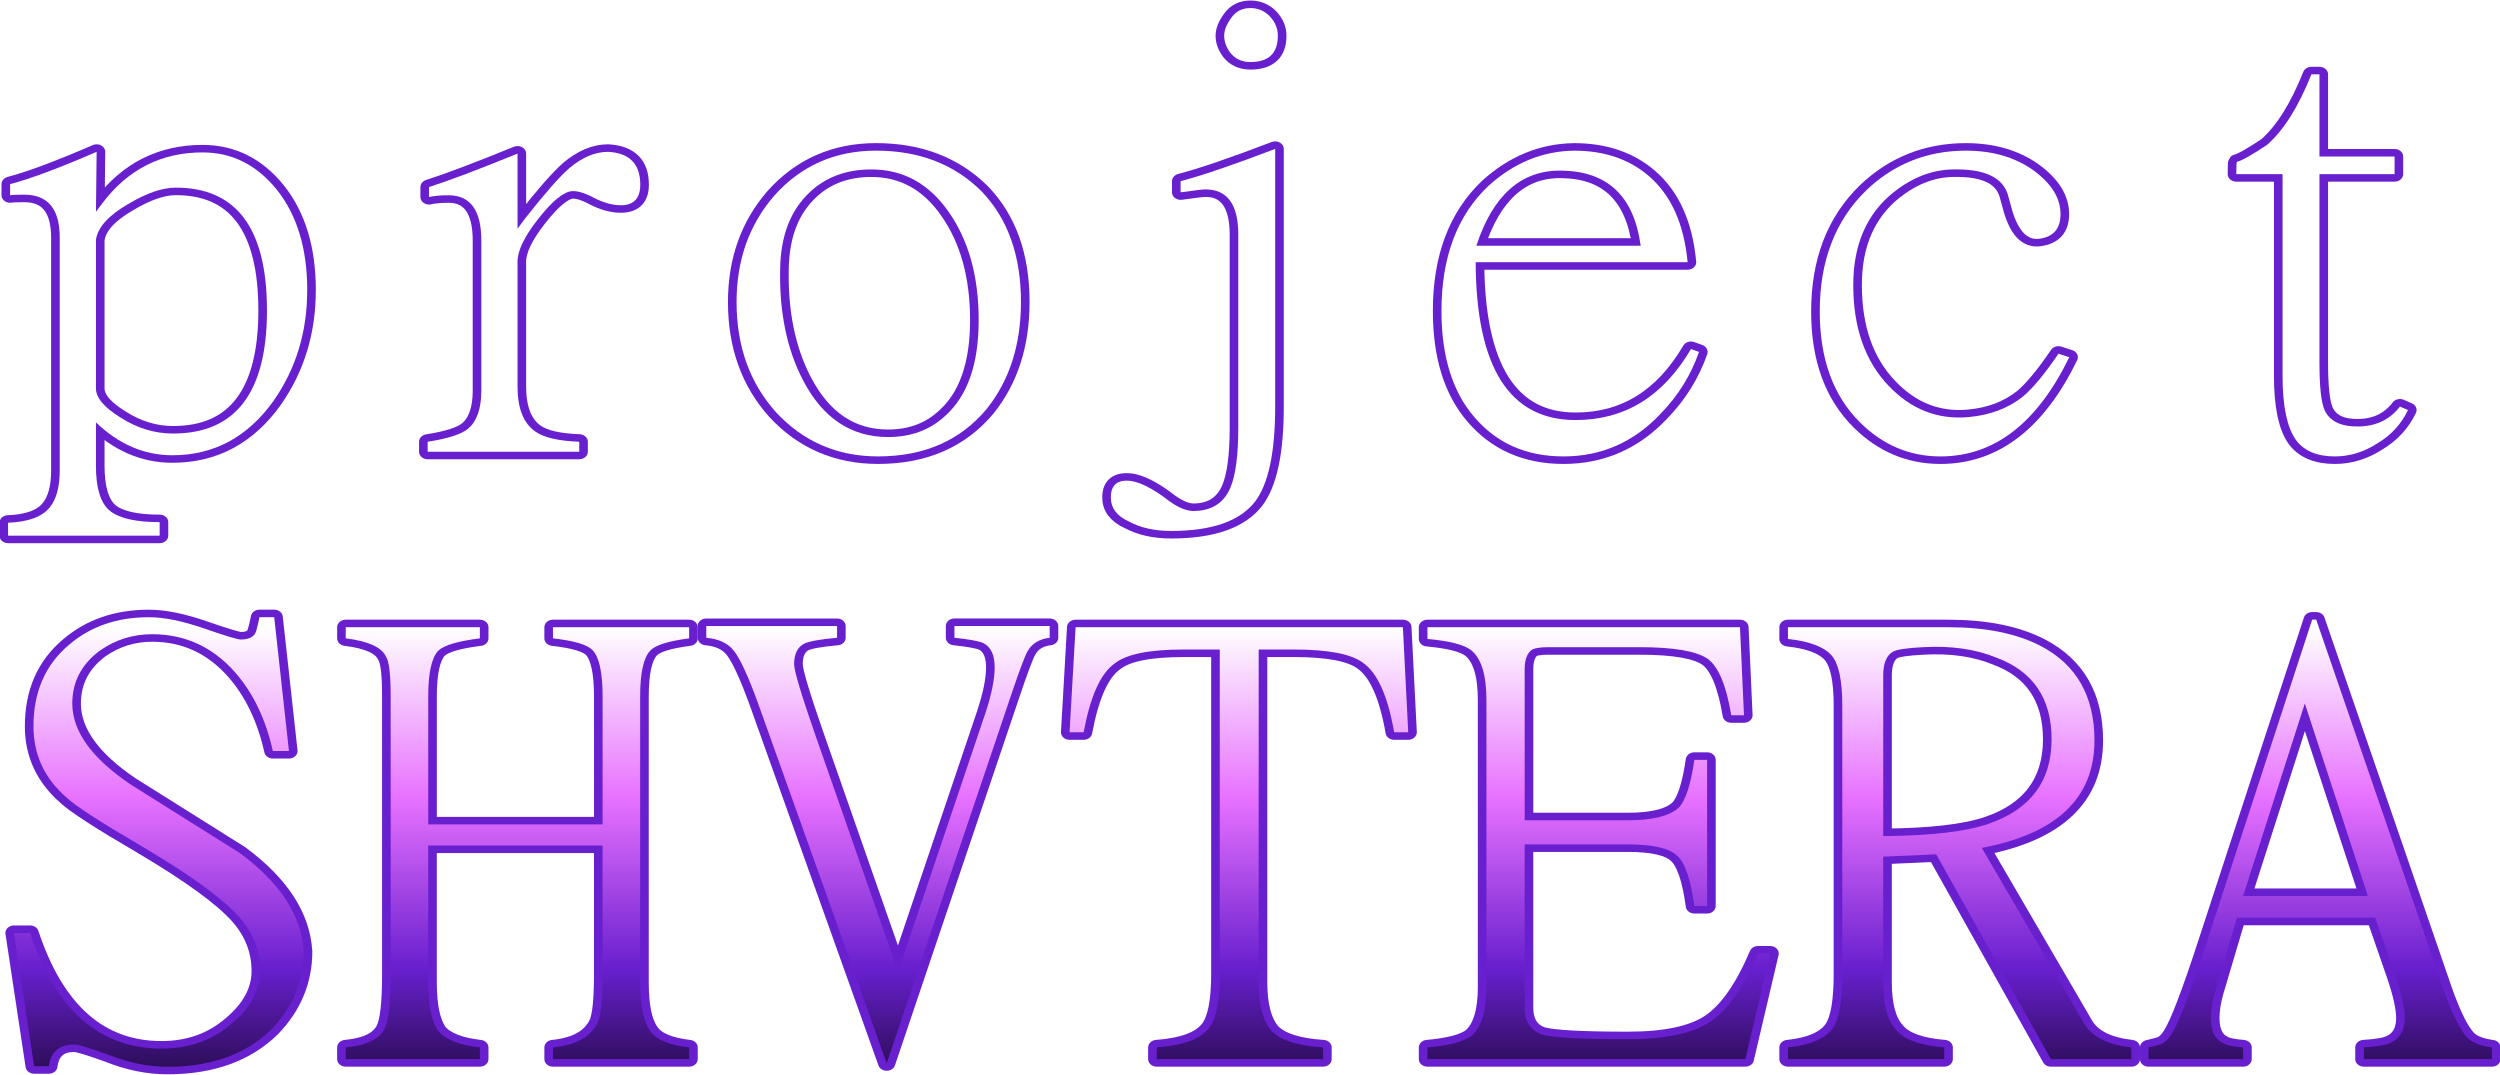
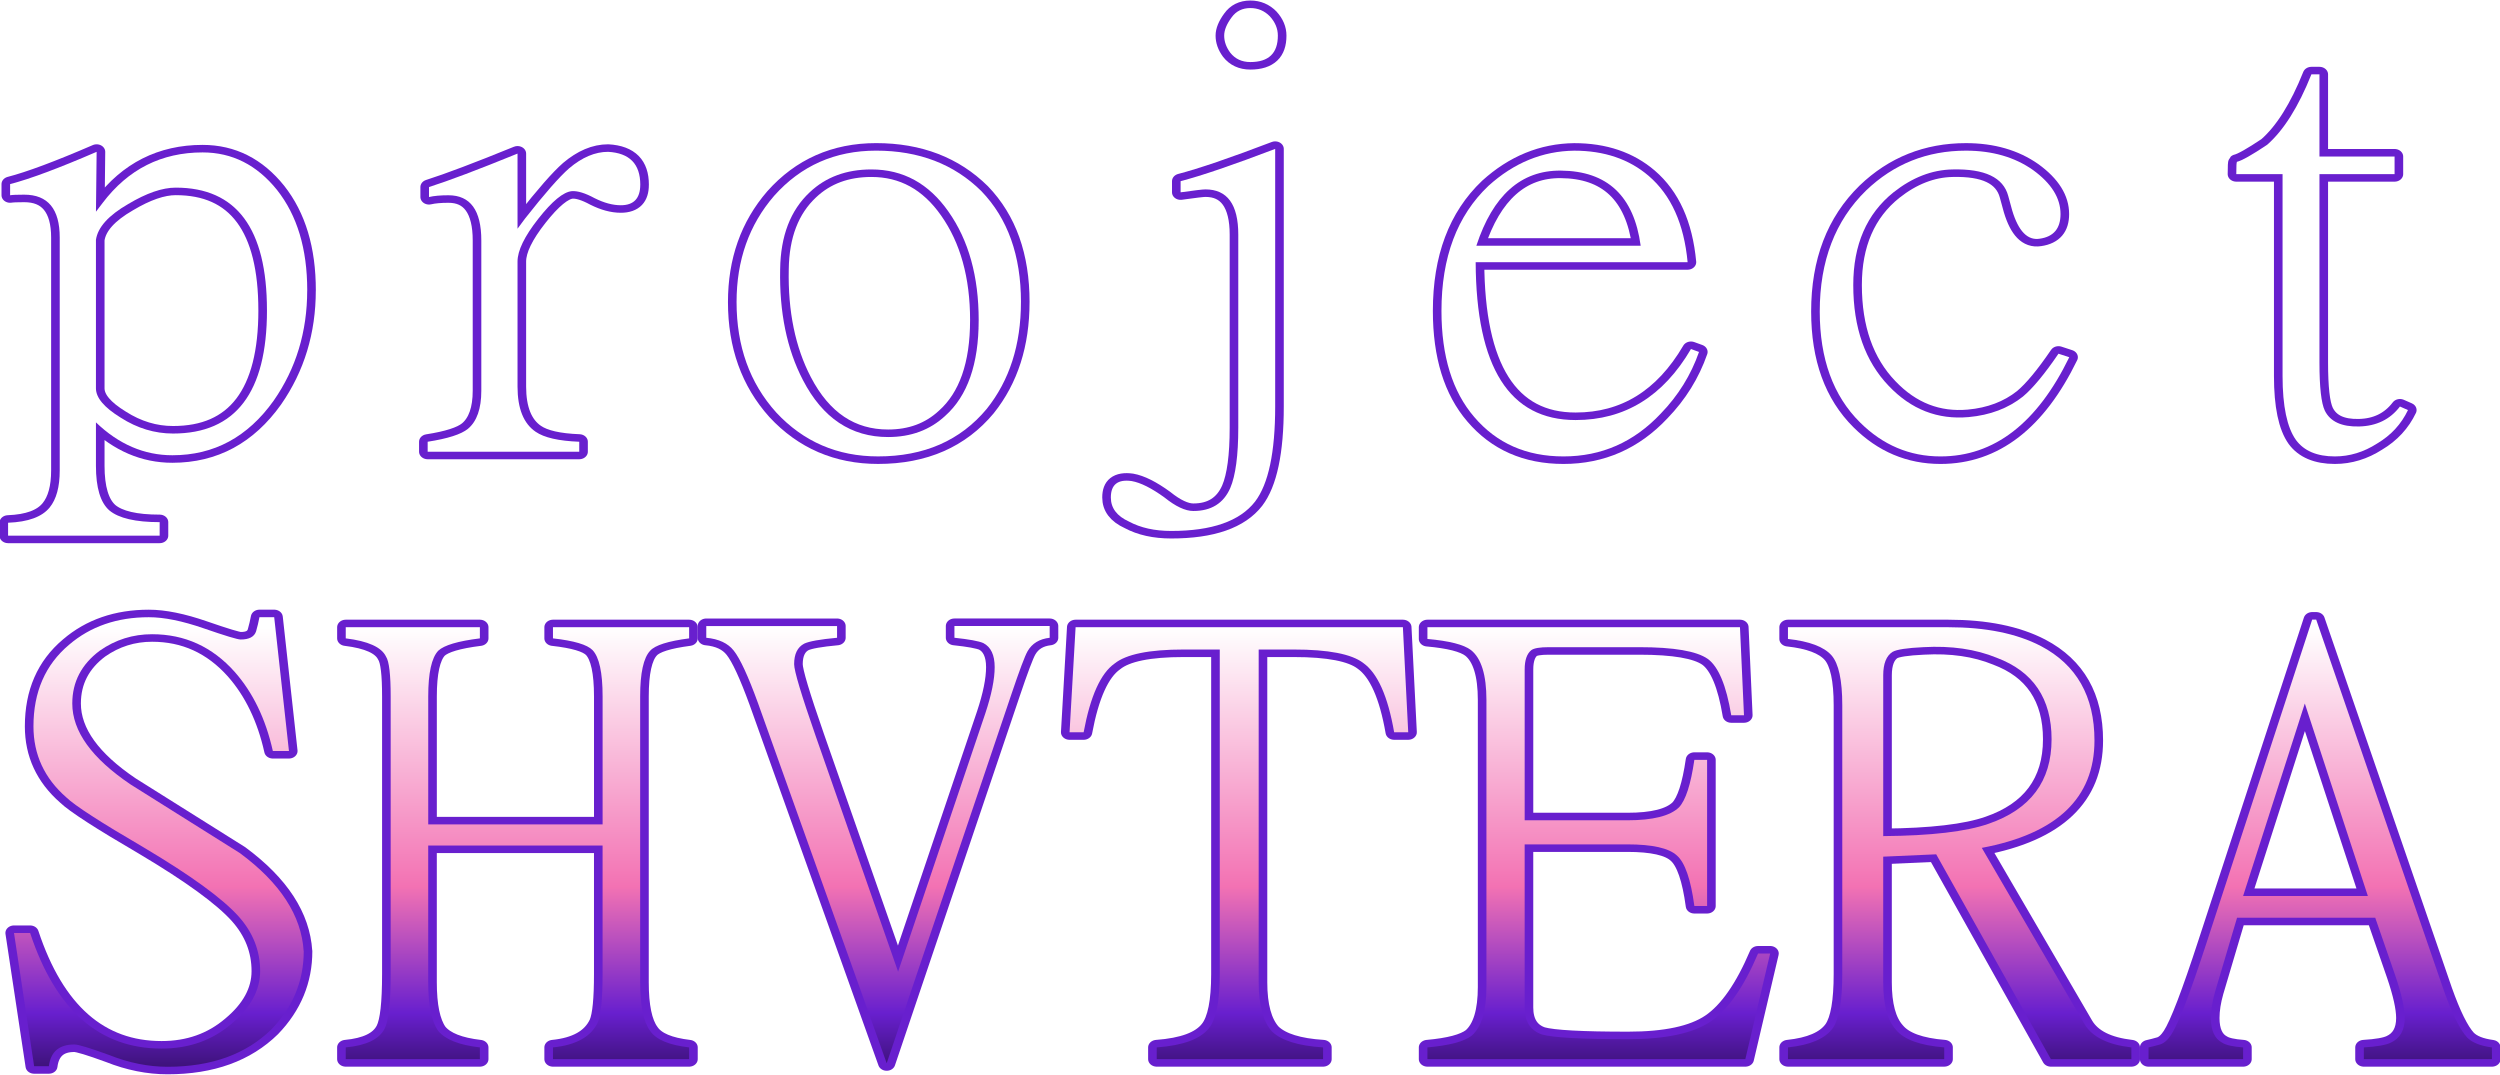
<svg xmlns="http://www.w3.org/2000/svg" xmlns:xlink="http://www.w3.org/1999/xlink" width="232.045" height="99.762" viewBox="0 0 61.395 26.395" version="1.1" id="svg5">
  <defs id="defs2">
+     <linearGradient id="linearGradient6960">
+       <stop style="stop-color:#ffffff;stop-opacity:1;" offset="0" id="stop6952" />
+       <stop style="stop-color:#f372b3;stop-opacity:1;" offset="0.5" id="stop6954" />
+       <stop style="stop-color:#681fce;stop-opacity:1;" offset="0.746" id="stop6956" />
+       <stop style="stop-color:#000000;stop-opacity:1;" offset="1" id="stop6958" />
+     </linearGradient>
    <rect x="102.272" y="38.918" width="345.075" height="114.506" id="rect236" />
    <rect x="102.272" y="38.918" width="345.075" height="114.506" id="rect236-9" />
    <rect x="102.272" y="38.918" width="345.075" height="114.506" id="rect9959" />
    <rect x="102.272" y="38.918" width="345.075" height="114.506" id="rect236-7" />
    <rect x="102.272" y="38.918" width="345.075" height="114.506" id="rect12270" />
-     <linearGradient xlink:href="#linearGradient7688" id="linearGradient11770" x1="200.894" y1="85.044" x2="200.894" y2="119.466" gradientUnits="userSpaceOnUse" />
-     <linearGradient id="linearGradient7688">
-       <stop style="stop-color:#ffffff;stop-opacity:1;" offset="0" id="stop7680" />
-       <stop style="stop-color:#e771ff;stop-opacity:1;" offset="0.33" id="stop7682" />
-       <stop style="stop-color:#681fce;stop-opacity:1;" offset="0.66" id="stop7684" />
-       <stop style="stop-color:#000000;stop-opacity:1;" offset="1" id="stop7686" />
-     </linearGradient>
-     <linearGradient xlink:href="#linearGradient7688" id="linearGradient14593" gradientUnits="userSpaceOnUse" x1="200.894" y1="85.044" x2="200.894" y2="119.466" />
-     <linearGradient xlink:href="#linearGradient7688" id="linearGradient14595" gradientUnits="userSpaceOnUse" x1="200.894" y1="85.044" x2="200.894" y2="119.466" />
-     <linearGradient xlink:href="#linearGradient7688" id="linearGradient14597" gradientUnits="userSpaceOnUse" x1="200.894" y1="85.044" x2="200.894" y2="119.466" />
-     <linearGradient xlink:href="#linearGradient7688" id="linearGradient14599" gradientUnits="userSpaceOnUse" x1="200.894" y1="85.044" x2="200.894" y2="119.466" />
-     <linearGradient xlink:href="#linearGradient7688" id="linearGradient14601" gradientUnits="userSpaceOnUse" x1="200.894" y1="85.044" x2="200.894" y2="119.466" />
-     <linearGradient xlink:href="#linearGradient7688" id="linearGradient14603" gradientUnits="userSpaceOnUse" x1="200.894" y1="85.044" x2="200.894" y2="119.466" />
-     <linearGradient xlink:href="#linearGradient7688" id="linearGradient14605" gradientUnits="userSpaceOnUse" x1="200.894" y1="85.044" x2="200.894" y2="119.466" />
-     <linearGradient xlink:href="#linearGradient7688" id="linearGradient14607" gradientUnits="userSpaceOnUse" x1="200.894" y1="85.044" x2="200.894" y2="119.466" />
-     <linearGradient xlink:href="#linearGradient7688" id="linearGradient14609" gradientUnits="userSpaceOnUse" x1="200.894" y1="85.044" x2="200.894" y2="119.466" />
-     <linearGradient xlink:href="#linearGradient7688" id="linearGradient14611" gradientUnits="userSpaceOnUse" x1="200.894" y1="85.044" x2="200.894" y2="119.466" />
-     <linearGradient xlink:href="#linearGradient7688" id="linearGradient14613" gradientUnits="userSpaceOnUse" x1="200.894" y1="85.044" x2="200.894" y2="119.466" />
-     <linearGradient xlink:href="#linearGradient7688" id="linearGradient14615" gradientUnits="userSpaceOnUse" x1="200.894" y1="85.044" x2="200.894" y2="119.466" />
-     <linearGradient xlink:href="#linearGradient7688" id="linearGradient14617" gradientUnits="userSpaceOnUse" x1="200.894" y1="85.044" x2="200.894" y2="119.466" />
-     <linearGradient xlink:href="#linearGradient7688" id="linearGradient14619" gradientUnits="userSpaceOnUse" x1="200.894" y1="85.044" x2="200.894" y2="119.466" />
+     <linearGradient xlink:href="#linearGradient6960" id="linearGradient11770" x1="200.894" y1="85.044" x2="200.894" y2="119.466" gradientUnits="userSpaceOnUse" />
+     <linearGradient xlink:href="#linearGradient6960" id="linearGradient14593" gradientUnits="userSpaceOnUse" x1="200.894" y1="85.044" x2="200.894" y2="119.466" />
+     <linearGradient xlink:href="#linearGradient6960" id="linearGradient14595" gradientUnits="userSpaceOnUse" x1="200.894" y1="85.044" x2="200.894" y2="119.466" />
+     <linearGradient xlink:href="#linearGradient6960" id="linearGradient14597" gradientUnits="userSpaceOnUse" x1="200.894" y1="85.044" x2="200.894" y2="119.466" />
+     <linearGradient xlink:href="#linearGradient6960" id="linearGradient14599" gradientUnits="userSpaceOnUse" x1="200.894" y1="85.044" x2="200.894" y2="119.466" />
+     <linearGradient xlink:href="#linearGradient6960" id="linearGradient14601" gradientUnits="userSpaceOnUse" x1="200.894" y1="85.044" x2="200.894" y2="119.466" />
+     <linearGradient xlink:href="#linearGradient6960" id="linearGradient14603" gradientUnits="userSpaceOnUse" x1="200.894" y1="85.044" x2="200.894" y2="119.466" />
+     <linearGradient xlink:href="#linearGradient6960" id="linearGradient14605" gradientUnits="userSpaceOnUse" x1="200.894" y1="85.044" x2="200.894" y2="119.466" />
+     <linearGradient xlink:href="#linearGradient6960" id="linearGradient14607" gradientUnits="userSpaceOnUse" x1="200.894" y1="85.044" x2="200.894" y2="119.466" />
+     <linearGradient xlink:href="#linearGradient6960" id="linearGradient14609" gradientUnits="userSpaceOnUse" x1="200.894" y1="85.044" x2="200.894" y2="119.466" />
+     <linearGradient xlink:href="#linearGradient6960" id="linearGradient14611" gradientUnits="userSpaceOnUse" x1="200.894" y1="85.044" x2="200.894" y2="119.466" />
+     <linearGradient xlink:href="#linearGradient6960" id="linearGradient14613" gradientUnits="userSpaceOnUse" x1="200.894" y1="85.044" x2="200.894" y2="119.466" />
+     <linearGradient xlink:href="#linearGradient6960" id="linearGradient14615" gradientUnits="userSpaceOnUse" x1="200.894" y1="85.044" x2="200.894" y2="119.466" />
+     <linearGradient xlink:href="#linearGradient6960" id="linearGradient14617" gradientUnits="userSpaceOnUse" x1="200.894" y1="85.044" x2="200.894" y2="119.466" />
+     <linearGradient xlink:href="#linearGradient6960" id="linearGradient14619" gradientUnits="userSpaceOnUse" x1="200.894" y1="85.044" x2="200.894" y2="119.466" />
  </defs>
-   <g id="layer1" transform="translate(-3.169046,-18.55238)">
-     <g aria-label="project SHVTERA" transform="matrix(0.4216545,0,0,0.3689497,-82.28939,2.589715)" id="text13900" style="font-weight:300;font-size:40px;line-height:1;font-family:'Sulphur Point';-inkscape-font-specification:'Sulphur Point Light';letter-spacing:1px;white-space:pre;shape-inside:url(#rect13902);display:inline;fill:url(#linearGradient11770);fill-rule:evenodd;stroke:#681fce;stroke-width:1.002;stroke-linecap:square;stroke-linejoin:round;stroke-opacity:1;paint-order:stroke fill markers">
-       <path d="m 220.566,62.59 q 0,4.141 -1.953,7.344 -2.266,3.633 -5.898,3.633 -2.461,0 -4.453,-2.188 v 2.891 q 0,2.188 0.781,2.969 0.82,0.781 2.93,0.781 v 0.898 h -8.828 v -0.859 q 1.758,-0.078 2.422,-1.016 0.586,-0.82 0.586,-2.461 V 59.074 q 0,-2.852 -2.07,-2.852 -0.625,0 -0.82,0.039 v -0.742 q 1.719,-0.508 5.039,-2.148 l -0.039,3.984 0.391,-0.586 q 2.227,-3.359 5.82,-3.359 2.578,0 4.336,2.5 1.758,2.539 1.758,6.68 z m -2.344,1.328 q 0,-8.164 -5.312,-8.164 -1.172,0 -2.773,1.094 -1.719,1.133 -1.875,2.383 v 9.883 q 0,0.938 1.445,1.953 1.445,1.055 3.047,1.055 5.469,0 5.469,-8.203 z" style="font-weight:normal;font-family:MingLiU-ExtB;-inkscape-font-specification:MingLiU-ExtB;text-align:center;text-anchor:middle;fill:url(#linearGradient14593);fill-rule:nonzero;stroke:#681fce;stroke-opacity:1" id="path13904" />
-       <path d="m 239.964,55.559 q 0,1.367 -1.133,1.367 -0.703,0 -1.523,-0.469 -0.82,-0.508 -1.328,-0.469 -0.742,0.078 -1.953,1.836 -1.211,1.758 -1.211,2.852 v 8.32 q 0,2.188 1.055,3.008 0.742,0.586 2.539,0.664 v 0.664 h -8.828 v -0.664 q 1.758,-0.312 2.344,-0.859 0.781,-0.742 0.781,-2.539 v -10 q 0,-3.008 -1.914,-3.008 -0.703,0 -1.133,0.117 v -0.664 q 1.719,-0.625 5.156,-2.227 v 5 l 0.43,-0.664 q 1.719,-2.5 2.578,-3.359 1.133,-1.094 2.266,-1.094 1.875,0.117 1.875,2.188 z" style="font-weight:normal;font-family:MingLiU-ExtB;-inkscape-font-specification:MingLiU-ExtB;text-align:center;text-anchor:middle;fill:url(#linearGradient14595);fill-rule:nonzero;stroke:#681fce;stroke-opacity:1" id="path13906" />
-       <path d="m 262.136,63.371 q 0,4.258 -1.992,7.109 -2.305,3.164 -6.328,3.164 -3.555,0 -5.938,-2.93 -2.305,-2.93 -2.305,-7.344 0,-4.18 2.188,-7.07 2.344,-3.008 5.938,-3.008 3.75,0 6.133,2.695 2.305,2.734 2.305,7.383 z m -2.461,1.211 q 0,-4.375 -1.758,-7.227 -1.719,-2.812 -4.492,-2.812 -2.188,0 -3.594,1.523 -1.68,1.797 -1.719,5.117 -0.078,4.297 1.328,7.383 1.719,3.789 4.961,3.789 1.992,0 3.32,-1.406 1.953,-1.992 1.953,-6.367 z" style="letter-spacing:2.072px;fill:url(#linearGradient14597);stroke:#681fce;stroke-opacity:1" id="path13908" />
-       <path d="m 277.099,45.637 q 0,1.758 -1.602,1.758 -0.742,0 -1.172,-0.625 -0.352,-0.547 -0.352,-1.133 0,-0.547 0.43,-1.211 0.391,-0.625 1.094,-0.625 0.664,0 1.133,0.547 0.469,0.586 0.469,1.289 z m -0.156,24.688 q 0,4.57 -1.172,6.328 -1.328,1.953 -4.883,1.953 -1.445,0 -2.461,-0.625 -1.055,-0.547 -1.055,-1.602 0,-1.289 1.211,-1.094 0.781,0.156 1.914,1.094 0.977,0.898 1.68,0.898 1.562,0 2.148,-1.523 0.469,-1.25 0.469,-4.023 V 58.879 q 0,-3.008 -1.914,-3.008 -0.234,0 -1.445,0.195 v -0.742 q 1.836,-0.547 5.508,-2.148 z" style="letter-spacing:-2.072px;fill:url(#linearGradient14599);stroke:#681fce;stroke-opacity:1" id="path13910" />
-       <path d="m 301.628,66.691 q -0.703,2.305 -2.227,4.102 -2.344,2.852 -5.664,2.852 -3.242,0 -5.195,-2.617 -1.914,-2.539 -1.914,-7.07 0,-5.352 2.734,-8.32 2.227,-2.305 5,-2.344 2.617,0 4.336,1.68 1.953,1.914 2.266,5.742 h -12.344 q 0.039,10.508 5.82,10.508 4.297,0 6.719,-4.727 z m -3.398,-7.07 q -0.586,-4.961 -4.648,-5 -3.477,-0.039 -4.922,5 z" style="letter-spacing:1.915px;fill:url(#linearGradient14601);stroke:#681fce;stroke-opacity:1" id="path13912" />
-       <path d="m 323.192,67.043 q -2.812,6.602 -7.5,6.602 -2.695,0 -4.688,-2.266 -2.344,-2.656 -2.344,-7.383 0,-5.039 2.695,-8.047 2.422,-2.656 5.82,-2.656 2.305,0 3.906,1.289 1.602,1.328 1.602,2.93 0,1.445 -1.211,1.641 -1.055,0.195 -1.602,-1.875 l -0.234,-0.977 q -0.43,-1.836 -3.242,-1.758 -1.797,0.039 -3.438,1.523 -2.344,2.148 -2.344,6.172 0,4.258 2.07,6.719 1.953,2.344 4.648,2.07 1.875,-0.195 3.164,-1.367 0.859,-0.82 2.07,-2.852 z" style="letter-spacing:2.072px;fill:url(#linearGradient14603);stroke:#681fce;stroke-opacity:1" id="path13914" />
-       <path d="m 342.92,70.559 q -0.586,1.406 -1.797,2.227 -1.172,0.859 -2.461,0.859 -1.562,0 -2.266,-1.094 -0.781,-1.25 -0.781,-4.258 v -13.438 h -2.695 q 0,-0.781 0.039,-0.82 0.43,-0.117 1.758,-1.133 1.445,-1.445 2.578,-4.688 h 0.469 v 5.469 h 4.375 v 1.172 h -4.375 v 12.539 q 0,2.461 0.312,3.203 0.469,1.094 1.992,1.055 1.523,-0.039 2.383,-1.328 z" style="font-weight:normal;font-family:MingLiU-ExtB;-inkscape-font-specification:MingLiU-ExtB;text-align:center;text-anchor:middle;fill:url(#linearGradient14605);fill-rule:nonzero;stroke:#681fce;stroke-opacity:1" id="path13916" />
-       <path d="m 220.364,106.576 q 0,2.969 -1.875,5.195 -2.227,2.5 -6.055,2.5 -1.68,0 -3.398,-0.781 -1.68,-0.703 -2.031,-0.703 -1.328,0 -1.484,1.445 h -0.859 l -1.172,-8.867 h 0.938 q 2.227,7.695 7.656,7.695 2.383,0 4.062,-1.641 1.68,-1.602 1.68,-3.516 0,-2.031 -1.25,-3.633 -1.406,-1.797 -5.547,-4.609 -3.75,-2.5 -4.492,-3.32 -1.914,-1.914 -1.914,-4.727 0,-3.438 2.07,-5.43 1.875,-1.836 4.648,-1.836 1.328,0 3.203,0.742 1.875,0.742 2.148,0.742 0.742,0 0.898,-0.547 0.117,-0.469 0.195,-0.938 h 0.859 l 0.859,8.906 h -0.938 q -0.625,-3.203 -2.227,-5.273 -1.953,-2.5 -4.805,-2.5 -1.68,0 -3.047,1.094 -1.602,1.367 -1.602,3.516 0,2.773 3.398,5.391 3.164,2.266 6.367,4.57 3.516,2.969 3.711,6.523 z" style="font-weight:normal;font-family:MingLiU-ExtB;-inkscape-font-specification:MingLiU-ExtB;text-align:center;text-anchor:middle;fill:url(#linearGradient14607);fill-rule:nonzero;stroke:#681fce;stroke-opacity:1" id="path13918" />
-       <path d="m 242.81,113.763 h -7.93 v -0.781 q 2.031,-0.234 2.617,-1.68 0.273,-0.742 0.273,-3.203 v -8.555 h -10.156 v 9.102 q 0,2.305 0.586,3.242 0.625,0.859 2.422,1.094 v 0.781 h -7.812 v -0.781 q 1.797,-0.195 2.266,-1.25 0.352,-0.781 0.352,-3.633 V 89.623 q 0,-2.188 -0.273,-2.656 -0.391,-0.938 -2.344,-1.211 v -0.742 h 7.812 v 0.742 q -1.914,0.273 -2.422,0.82 -0.586,0.703 -0.586,3.047 v 8.516 h 10.156 v -8.516 q 0,-2.383 -0.586,-3.086 -0.469,-0.547 -2.305,-0.781 v -0.742 h 7.93 v 0.742 q -1.836,0.273 -2.266,0.82 -0.586,0.703 -0.586,3.047 V 108.646 q 0,2.344 0.586,3.242 0.508,0.859 2.266,1.094 z" style="font-weight:normal;font-family:MingLiU-ExtB;-inkscape-font-specification:MingLiU-ExtB;text-align:center;text-anchor:middle;fill:url(#linearGradient14609);fill-rule:nonzero;stroke:#681fce;stroke-opacity:1" id="path13920" />
-       <path d="m 263.81,85.716 q -0.898,0.117 -1.289,0.898 -0.234,0.469 -0.938,2.852 l -7.266,24.57 -7.5,-23.984 q -0.859,-2.695 -1.406,-3.477 -0.508,-0.742 -1.602,-0.859 v -0.781 h 7.617 v 0.781 q -1.484,0.156 -1.914,0.391 -0.586,0.352 -0.586,1.367 0,0.664 1.25,4.766 l 4.805,15.703 5.078,-17.188 q 0.547,-1.875 0.547,-3.086 0,-1.211 -0.664,-1.602 -0.391,-0.195 -1.68,-0.352 v -0.781 h 5.547 z" style="font-weight:normal;font-family:MingLiU-ExtB;-inkscape-font-specification:MingLiU-ExtB;text-align:center;text-anchor:middle;fill:url(#linearGradient14611);fill-rule:nonzero;stroke:#681fce;stroke-opacity:1" id="path13922" />
-       <path d="m 284.692,92.005 h -0.82 q -0.547,-3.594 -1.797,-4.609 -1.016,-0.898 -4.062,-0.898 h -2.031 V 108.646 q 0,2.305 0.781,3.281 0.82,0.898 2.969,1.055 v 0.781 h -9.688 v -0.781 q 2.305,-0.195 3.047,-1.289 0.625,-0.898 0.625,-3.594 V 86.498 h -2.109 q -3.008,0 -4.023,0.938 -1.211,0.977 -1.797,4.57 h -0.82 l 0.352,-6.992 h 19.062 z" style="font-weight:normal;font-family:MingLiU-ExtB;-inkscape-font-specification:MingLiU-ExtB;text-align:center;text-anchor:middle;fill:url(#linearGradient14613);fill-rule:nonzero;stroke:#681fce;stroke-opacity:1" id="path13924" />
-       <path d="m 305.771,106.732 -1.445,7.031 h -18.516 v -0.781 q 1.914,-0.195 2.578,-0.781 0.859,-0.859 0.859,-3.242 V 89.857 q 0,-2.5 -0.898,-3.32 -0.625,-0.547 -2.539,-0.742 v -0.781 h 18.203 l 0.234,5.859 h -0.742 q -0.43,-2.969 -1.367,-3.75 -0.977,-0.781 -3.984,-0.781 h -5.273 q -0.781,0 -1.016,0.195 -0.391,0.352 -0.391,1.289 v 10.039 h 5.977 q 2.227,0 3.008,-0.859 0.586,-0.703 0.898,-3.164 h 0.742 v 9.727 h -0.742 q -0.312,-2.656 -1.016,-3.359 -0.703,-0.742 -2.891,-0.742 h -5.977 v 10.859 q 0,1.406 1.016,1.797 0.977,0.312 5,0.312 3.281,0 4.805,-1.172 1.523,-1.172 2.773,-4.531 z" style="font-weight:normal;font-family:MingLiU-ExtB;-inkscape-font-specification:MingLiU-ExtB;text-align:center;text-anchor:middle;fill:url(#linearGradient14615);fill-rule:nonzero;stroke:#681fce;stroke-opacity:1" id="path13926" />
-       <path d="m 326.81,113.763 h -4.688 l -6.68,-13.633 -3.086,0.156 v 8.359 q 0,2.227 0.742,3.164 0.703,0.977 2.812,1.172 v 0.781 h -9.102 v -0.781 q 1.953,-0.234 2.617,-1.289 0.547,-0.898 0.547,-3.594 V 90.209 q 0,-2.5 -0.625,-3.32 -0.664,-0.859 -2.539,-1.094 v -0.781 h 9.336 q 3.281,0 5.391,1.25 3.125,1.875 3.125,6.289 0,5.742 -6.562,7.148 l 5.977,11.719 q 0.664,1.289 2.734,1.562 z m -4.648,-21.289 q 0,-4.062 -3.203,-5.43 -1.836,-0.859 -4.258,-0.703 -1.445,0.078 -1.797,0.312 -0.547,0.391 -0.547,1.562 v 10.703 q 4.18,-0.039 6.133,-0.82 3.672,-1.445 3.672,-5.625 z" style="font-weight:normal;font-family:MingLiU-ExtB;-inkscape-font-specification:MingLiU-ExtB;text-align:center;text-anchor:middle;fill:url(#linearGradient14617);fill-rule:nonzero;stroke:#681fce;stroke-opacity:1" id="path13928" />
-       <path d="m 347.81,113.763 h -7.461 v -0.781 q 1.133,-0.078 1.562,-0.312 0.82,-0.43 0.82,-1.641 0,-0.977 -0.547,-2.812 l -1.172,-3.867 h -8.047 l -1.289,4.961 q -0.234,0.938 -0.234,1.719 0,1.25 0.664,1.641 0.312,0.234 1.211,0.312 v 0.781 h -5.508 v -0.781 q 0.312,-0.078 0.664,-0.195 0.352,-0.117 0.664,-0.664 0.625,-1.094 2.07,-6.172 l 6.133,-21.445 h 0.234 l 7.422,24.648 q 0.742,2.383 1.367,3.164 0.43,0.508 1.445,0.664 z m -7.227,-10.859 -3.672,-12.813 -3.594,12.813 z" style="font-weight:normal;font-family:MingLiU-ExtB;-inkscape-font-specification:MingLiU-ExtB;text-align:center;text-anchor:middle;fill:url(#linearGradient14619);fill-rule:nonzero;stroke:#681fce;stroke-opacity:1" id="path13930" />
+   <g id="layer1" transform="translate(-3.169046,-18.55238)" style="display:inline">
+     <g aria-label="project SHVTERA" transform="matrix(0.4216545,0,0,0.3689497,-82.28939,2.589715)" id="text13900" style="font-weight:300;font-size:40px;line-height:1;font-family:'Sulphur Point';-inkscape-font-specification:'Sulphur Point Light';letter-spacing:1px;white-space:pre;shape-inside:url(#rect13902);display:inline;fill:url(#linearGradient11770);fill-rule:evenodd;stroke:#681fce;stroke-width:1.002;stroke-linecap:square;stroke-linejoin:round;stroke-opacity:1;paint-order:stroke fill markers;fill-opacity:1.0">
+       <path d="m 220.566,62.59 q 0,4.141 -1.953,7.344 -2.266,3.633 -5.898,3.633 -2.461,0 -4.453,-2.188 v 2.891 q 0,2.188 0.781,2.969 0.82,0.781 2.93,0.781 v 0.898 h -8.828 v -0.859 q 1.758,-0.078 2.422,-1.016 0.586,-0.82 0.586,-2.461 V 59.074 q 0,-2.852 -2.07,-2.852 -0.625,0 -0.82,0.039 v -0.742 q 1.719,-0.508 5.039,-2.148 l -0.039,3.984 0.391,-0.586 q 2.227,-3.359 5.82,-3.359 2.578,0 4.336,2.5 1.758,2.539 1.758,6.68 z m -2.344,1.328 q 0,-8.164 -5.312,-8.164 -1.172,0 -2.773,1.094 -1.719,1.133 -1.875,2.383 v 9.883 q 0,0.938 1.445,1.953 1.445,1.055 3.047,1.055 5.469,0 5.469,-8.203 z" style="font-weight:normal;font-family:MingLiU-ExtB;-inkscape-font-specification:MingLiU-ExtB;text-align:center;text-anchor:middle;fill:url(#linearGradient14593);fill-rule:nonzero;stroke:#681fce;stroke-opacity:1;fill-opacity:1.0" id="path13904" />
+       <path d="m 239.964,55.559 q 0,1.367 -1.133,1.367 -0.703,0 -1.523,-0.469 -0.82,-0.508 -1.328,-0.469 -0.742,0.078 -1.953,1.836 -1.211,1.758 -1.211,2.852 v 8.32 q 0,2.188 1.055,3.008 0.742,0.586 2.539,0.664 v 0.664 h -8.828 v -0.664 q 1.758,-0.312 2.344,-0.859 0.781,-0.742 0.781,-2.539 v -10 q 0,-3.008 -1.914,-3.008 -0.703,0 -1.133,0.117 v -0.664 q 1.719,-0.625 5.156,-2.227 v 5 l 0.43,-0.664 q 1.719,-2.5 2.578,-3.359 1.133,-1.094 2.266,-1.094 1.875,0.117 1.875,2.188 z" style="font-weight:normal;font-family:MingLiU-ExtB;-inkscape-font-specification:MingLiU-ExtB;text-align:center;text-anchor:middle;fill:url(#linearGradient14595);fill-rule:nonzero;stroke:#681fce;stroke-opacity:1;fill-opacity:1.0" id="path13906" />
+       <path d="m 262.136,63.371 q 0,4.258 -1.992,7.109 -2.305,3.164 -6.328,3.164 -3.555,0 -5.938,-2.93 -2.305,-2.93 -2.305,-7.344 0,-4.18 2.188,-7.07 2.344,-3.008 5.938,-3.008 3.75,0 6.133,2.695 2.305,2.734 2.305,7.383 z m -2.461,1.211 q 0,-4.375 -1.758,-7.227 -1.719,-2.812 -4.492,-2.812 -2.188,0 -3.594,1.523 -1.68,1.797 -1.719,5.117 -0.078,4.297 1.328,7.383 1.719,3.789 4.961,3.789 1.992,0 3.32,-1.406 1.953,-1.992 1.953,-6.367 z" style="letter-spacing:2.072px;fill:url(#linearGradient14597);stroke:#681fce;stroke-opacity:1;fill-opacity:1.0" id="path13908" />
+       <path d="m 277.099,45.637 q 0,1.758 -1.602,1.758 -0.742,0 -1.172,-0.625 -0.352,-0.547 -0.352,-1.133 0,-0.547 0.43,-1.211 0.391,-0.625 1.094,-0.625 0.664,0 1.133,0.547 0.469,0.586 0.469,1.289 z m -0.156,24.688 q 0,4.57 -1.172,6.328 -1.328,1.953 -4.883,1.953 -1.445,0 -2.461,-0.625 -1.055,-0.547 -1.055,-1.602 0,-1.289 1.211,-1.094 0.781,0.156 1.914,1.094 0.977,0.898 1.68,0.898 1.562,0 2.148,-1.523 0.469,-1.25 0.469,-4.023 V 58.879 q 0,-3.008 -1.914,-3.008 -0.234,0 -1.445,0.195 v -0.742 q 1.836,-0.547 5.508,-2.148 z" style="letter-spacing:-2.072px;fill:url(#linearGradient14599);stroke:#681fce;stroke-opacity:1;fill-opacity:1.0" id="path13910" />
+       <path d="m 301.628,66.691 q -0.703,2.305 -2.227,4.102 -2.344,2.852 -5.664,2.852 -3.242,0 -5.195,-2.617 -1.914,-2.539 -1.914,-7.07 0,-5.352 2.734,-8.32 2.227,-2.305 5,-2.344 2.617,0 4.336,1.68 1.953,1.914 2.266,5.742 h -12.344 q 0.039,10.508 5.82,10.508 4.297,0 6.719,-4.727 z m -3.398,-7.07 q -0.586,-4.961 -4.648,-5 -3.477,-0.039 -4.922,5 z" style="letter-spacing:1.915px;fill:url(#linearGradient14601);stroke:#681fce;stroke-opacity:1;fill-opacity:1.0" id="path13912" />
+       <path d="m 323.192,67.043 q -2.812,6.602 -7.5,6.602 -2.695,0 -4.688,-2.266 -2.344,-2.656 -2.344,-7.383 0,-5.039 2.695,-8.047 2.422,-2.656 5.82,-2.656 2.305,0 3.906,1.289 1.602,1.328 1.602,2.93 0,1.445 -1.211,1.641 -1.055,0.195 -1.602,-1.875 l -0.234,-0.977 q -0.43,-1.836 -3.242,-1.758 -1.797,0.039 -3.438,1.523 -2.344,2.148 -2.344,6.172 0,4.258 2.07,6.719 1.953,2.344 4.648,2.07 1.875,-0.195 3.164,-1.367 0.859,-0.82 2.07,-2.852 z" style="letter-spacing:2.072px;fill:url(#linearGradient14603);stroke:#681fce;stroke-opacity:1;fill-opacity:1.0" id="path13914" />
+       <path d="m 342.92,70.559 q -0.586,1.406 -1.797,2.227 -1.172,0.859 -2.461,0.859 -1.562,0 -2.266,-1.094 -0.781,-1.25 -0.781,-4.258 v -13.438 h -2.695 q 0,-0.781 0.039,-0.82 0.43,-0.117 1.758,-1.133 1.445,-1.445 2.578,-4.688 h 0.469 v 5.469 h 4.375 v 1.172 h -4.375 v 12.539 q 0,2.461 0.312,3.203 0.469,1.094 1.992,1.055 1.523,-0.039 2.383,-1.328 z" style="font-weight:normal;font-family:MingLiU-ExtB;-inkscape-font-specification:MingLiU-ExtB;text-align:center;text-anchor:middle;fill:url(#linearGradient14605);fill-rule:nonzero;stroke:#681fce;stroke-opacity:1;fill-opacity:1.0" id="path13916" />
+       <path d="m 220.364,106.576 q 0,2.969 -1.875,5.195 -2.227,2.5 -6.055,2.5 -1.68,0 -3.398,-0.781 -1.68,-0.703 -2.031,-0.703 -1.328,0 -1.484,1.445 h -0.859 l -1.172,-8.867 h 0.938 q 2.227,7.695 7.656,7.695 2.383,0 4.062,-1.641 1.68,-1.602 1.68,-3.516 0,-2.031 -1.25,-3.633 -1.406,-1.797 -5.547,-4.609 -3.75,-2.5 -4.492,-3.32 -1.914,-1.914 -1.914,-4.727 0,-3.438 2.07,-5.43 1.875,-1.836 4.648,-1.836 1.328,0 3.203,0.742 1.875,0.742 2.148,0.742 0.742,0 0.898,-0.547 0.117,-0.469 0.195,-0.938 h 0.859 l 0.859,8.906 h -0.938 q -0.625,-3.203 -2.227,-5.273 -1.953,-2.5 -4.805,-2.5 -1.68,0 -3.047,1.094 -1.602,1.367 -1.602,3.516 0,2.773 3.398,5.391 3.164,2.266 6.367,4.57 3.516,2.969 3.711,6.523 z" style="font-weight:normal;font-family:MingLiU-ExtB;-inkscape-font-specification:MingLiU-ExtB;text-align:center;text-anchor:middle;fill:url(#linearGradient14607);fill-rule:nonzero;stroke:#681fce;stroke-opacity:1;fill-opacity:1.0" id="path13918" />
+       <path d="m 242.81,113.763 h -7.93 v -0.781 q 2.031,-0.234 2.617,-1.68 0.273,-0.742 0.273,-3.203 v -8.555 h -10.156 v 9.102 q 0,2.305 0.586,3.242 0.625,0.859 2.422,1.094 v 0.781 h -7.812 v -0.781 q 1.797,-0.195 2.266,-1.25 0.352,-0.781 0.352,-3.633 V 89.623 q 0,-2.188 -0.273,-2.656 -0.391,-0.938 -2.344,-1.211 v -0.742 h 7.812 v 0.742 q -1.914,0.273 -2.422,0.82 -0.586,0.703 -0.586,3.047 v 8.516 h 10.156 v -8.516 q 0,-2.383 -0.586,-3.086 -0.469,-0.547 -2.305,-0.781 v -0.742 h 7.93 v 0.742 q -1.836,0.273 -2.266,0.82 -0.586,0.703 -0.586,3.047 V 108.646 q 0,2.344 0.586,3.242 0.508,0.859 2.266,1.094 z" style="font-weight:normal;font-family:MingLiU-ExtB;-inkscape-font-specification:MingLiU-ExtB;text-align:center;text-anchor:middle;fill:url(#linearGradient14609);fill-rule:nonzero;stroke:#681fce;stroke-opacity:1;fill-opacity:1.0" id="path13920" />
+       <path d="m 263.81,85.716 q -0.898,0.117 -1.289,0.898 -0.234,0.469 -0.938,2.852 l -7.266,24.57 -7.5,-23.984 q -0.859,-2.695 -1.406,-3.477 -0.508,-0.742 -1.602,-0.859 v -0.781 h 7.617 v 0.781 q -1.484,0.156 -1.914,0.391 -0.586,0.352 -0.586,1.367 0,0.664 1.25,4.766 l 4.805,15.703 5.078,-17.188 q 0.547,-1.875 0.547,-3.086 0,-1.211 -0.664,-1.602 -0.391,-0.195 -1.68,-0.352 v -0.781 h 5.547 z" style="font-weight:normal;font-family:MingLiU-ExtB;-inkscape-font-specification:MingLiU-ExtB;text-align:center;text-anchor:middle;fill:url(#linearGradient14611);fill-rule:nonzero;stroke:#681fce;stroke-opacity:1;fill-opacity:1.0" id="path13922" />
+       <path d="m 284.692,92.005 h -0.82 q -0.547,-3.594 -1.797,-4.609 -1.016,-0.898 -4.062,-0.898 h -2.031 V 108.646 q 0,2.305 0.781,3.281 0.82,0.898 2.969,1.055 v 0.781 h -9.688 v -0.781 q 2.305,-0.195 3.047,-1.289 0.625,-0.898 0.625,-3.594 V 86.498 h -2.109 q -3.008,0 -4.023,0.938 -1.211,0.977 -1.797,4.57 h -0.82 l 0.352,-6.992 h 19.062 z" style="font-weight:normal;font-family:MingLiU-ExtB;-inkscape-font-specification:MingLiU-ExtB;text-align:center;text-anchor:middle;fill:url(#linearGradient14613);fill-rule:nonzero;stroke:#681fce;stroke-opacity:1;fill-opacity:1.0" id="path13924" />
+       <path d="m 305.771,106.732 -1.445,7.031 h -18.516 v -0.781 q 1.914,-0.195 2.578,-0.781 0.859,-0.859 0.859,-3.242 V 89.857 q 0,-2.5 -0.898,-3.32 -0.625,-0.547 -2.539,-0.742 v -0.781 h 18.203 l 0.234,5.859 h -0.742 q -0.43,-2.969 -1.367,-3.75 -0.977,-0.781 -3.984,-0.781 h -5.273 q -0.781,0 -1.016,0.195 -0.391,0.352 -0.391,1.289 v 10.039 h 5.977 q 2.227,0 3.008,-0.859 0.586,-0.703 0.898,-3.164 h 0.742 v 9.727 h -0.742 q -0.312,-2.656 -1.016,-3.359 -0.703,-0.742 -2.891,-0.742 h -5.977 v 10.859 q 0,1.406 1.016,1.797 0.977,0.312 5,0.312 3.281,0 4.805,-1.172 1.523,-1.172 2.773,-4.531 z" style="font-weight:normal;font-family:MingLiU-ExtB;-inkscape-font-specification:MingLiU-ExtB;text-align:center;text-anchor:middle;fill:url(#linearGradient14615);fill-rule:nonzero;stroke:#681fce;stroke-opacity:1;fill-opacity:1.0" id="path13926" />
+       <path d="m 326.81,113.763 h -4.688 l -6.68,-13.633 -3.086,0.156 v 8.359 q 0,2.227 0.742,3.164 0.703,0.977 2.812,1.172 v 0.781 h -9.102 v -0.781 q 1.953,-0.234 2.617,-1.289 0.547,-0.898 0.547,-3.594 V 90.209 q 0,-2.5 -0.625,-3.32 -0.664,-0.859 -2.539,-1.094 v -0.781 h 9.336 q 3.281,0 5.391,1.25 3.125,1.875 3.125,6.289 0,5.742 -6.562,7.148 l 5.977,11.719 q 0.664,1.289 2.734,1.562 z m -4.648,-21.289 q 0,-4.062 -3.203,-5.43 -1.836,-0.859 -4.258,-0.703 -1.445,0.078 -1.797,0.312 -0.547,0.391 -0.547,1.562 v 10.703 q 4.18,-0.039 6.133,-0.82 3.672,-1.445 3.672,-5.625 z" style="font-weight:normal;font-family:MingLiU-ExtB;-inkscape-font-specification:MingLiU-ExtB;text-align:center;text-anchor:middle;fill:url(#linearGradient14617);fill-rule:nonzero;stroke:#681fce;stroke-opacity:1;fill-opacity:1.0" id="path13928" />
+       <path d="m 347.81,113.763 h -7.461 v -0.781 q 1.133,-0.078 1.562,-0.312 0.82,-0.43 0.82,-1.641 0,-0.977 -0.547,-2.812 l -1.172,-3.867 h -8.047 l -1.289,4.961 q -0.234,0.938 -0.234,1.719 0,1.25 0.664,1.641 0.312,0.234 1.211,0.312 v 0.781 h -5.508 v -0.781 q 0.312,-0.078 0.664,-0.195 0.352,-0.117 0.664,-0.664 0.625,-1.094 2.07,-6.172 l 6.133,-21.445 h 0.234 l 7.422,24.648 q 0.742,2.383 1.367,3.164 0.43,0.508 1.445,0.664 z m -7.227,-10.859 -3.672,-12.813 -3.594,12.813 z" style="font-weight:normal;font-family:MingLiU-ExtB;-inkscape-font-specification:MingLiU-ExtB;text-align:center;text-anchor:middle;fill:url(#linearGradient14619);fill-rule:nonzero;stroke:#681fce;stroke-opacity:1;fill-opacity:1.0" id="path13930" />
    </g>
  </g>
</svg>
